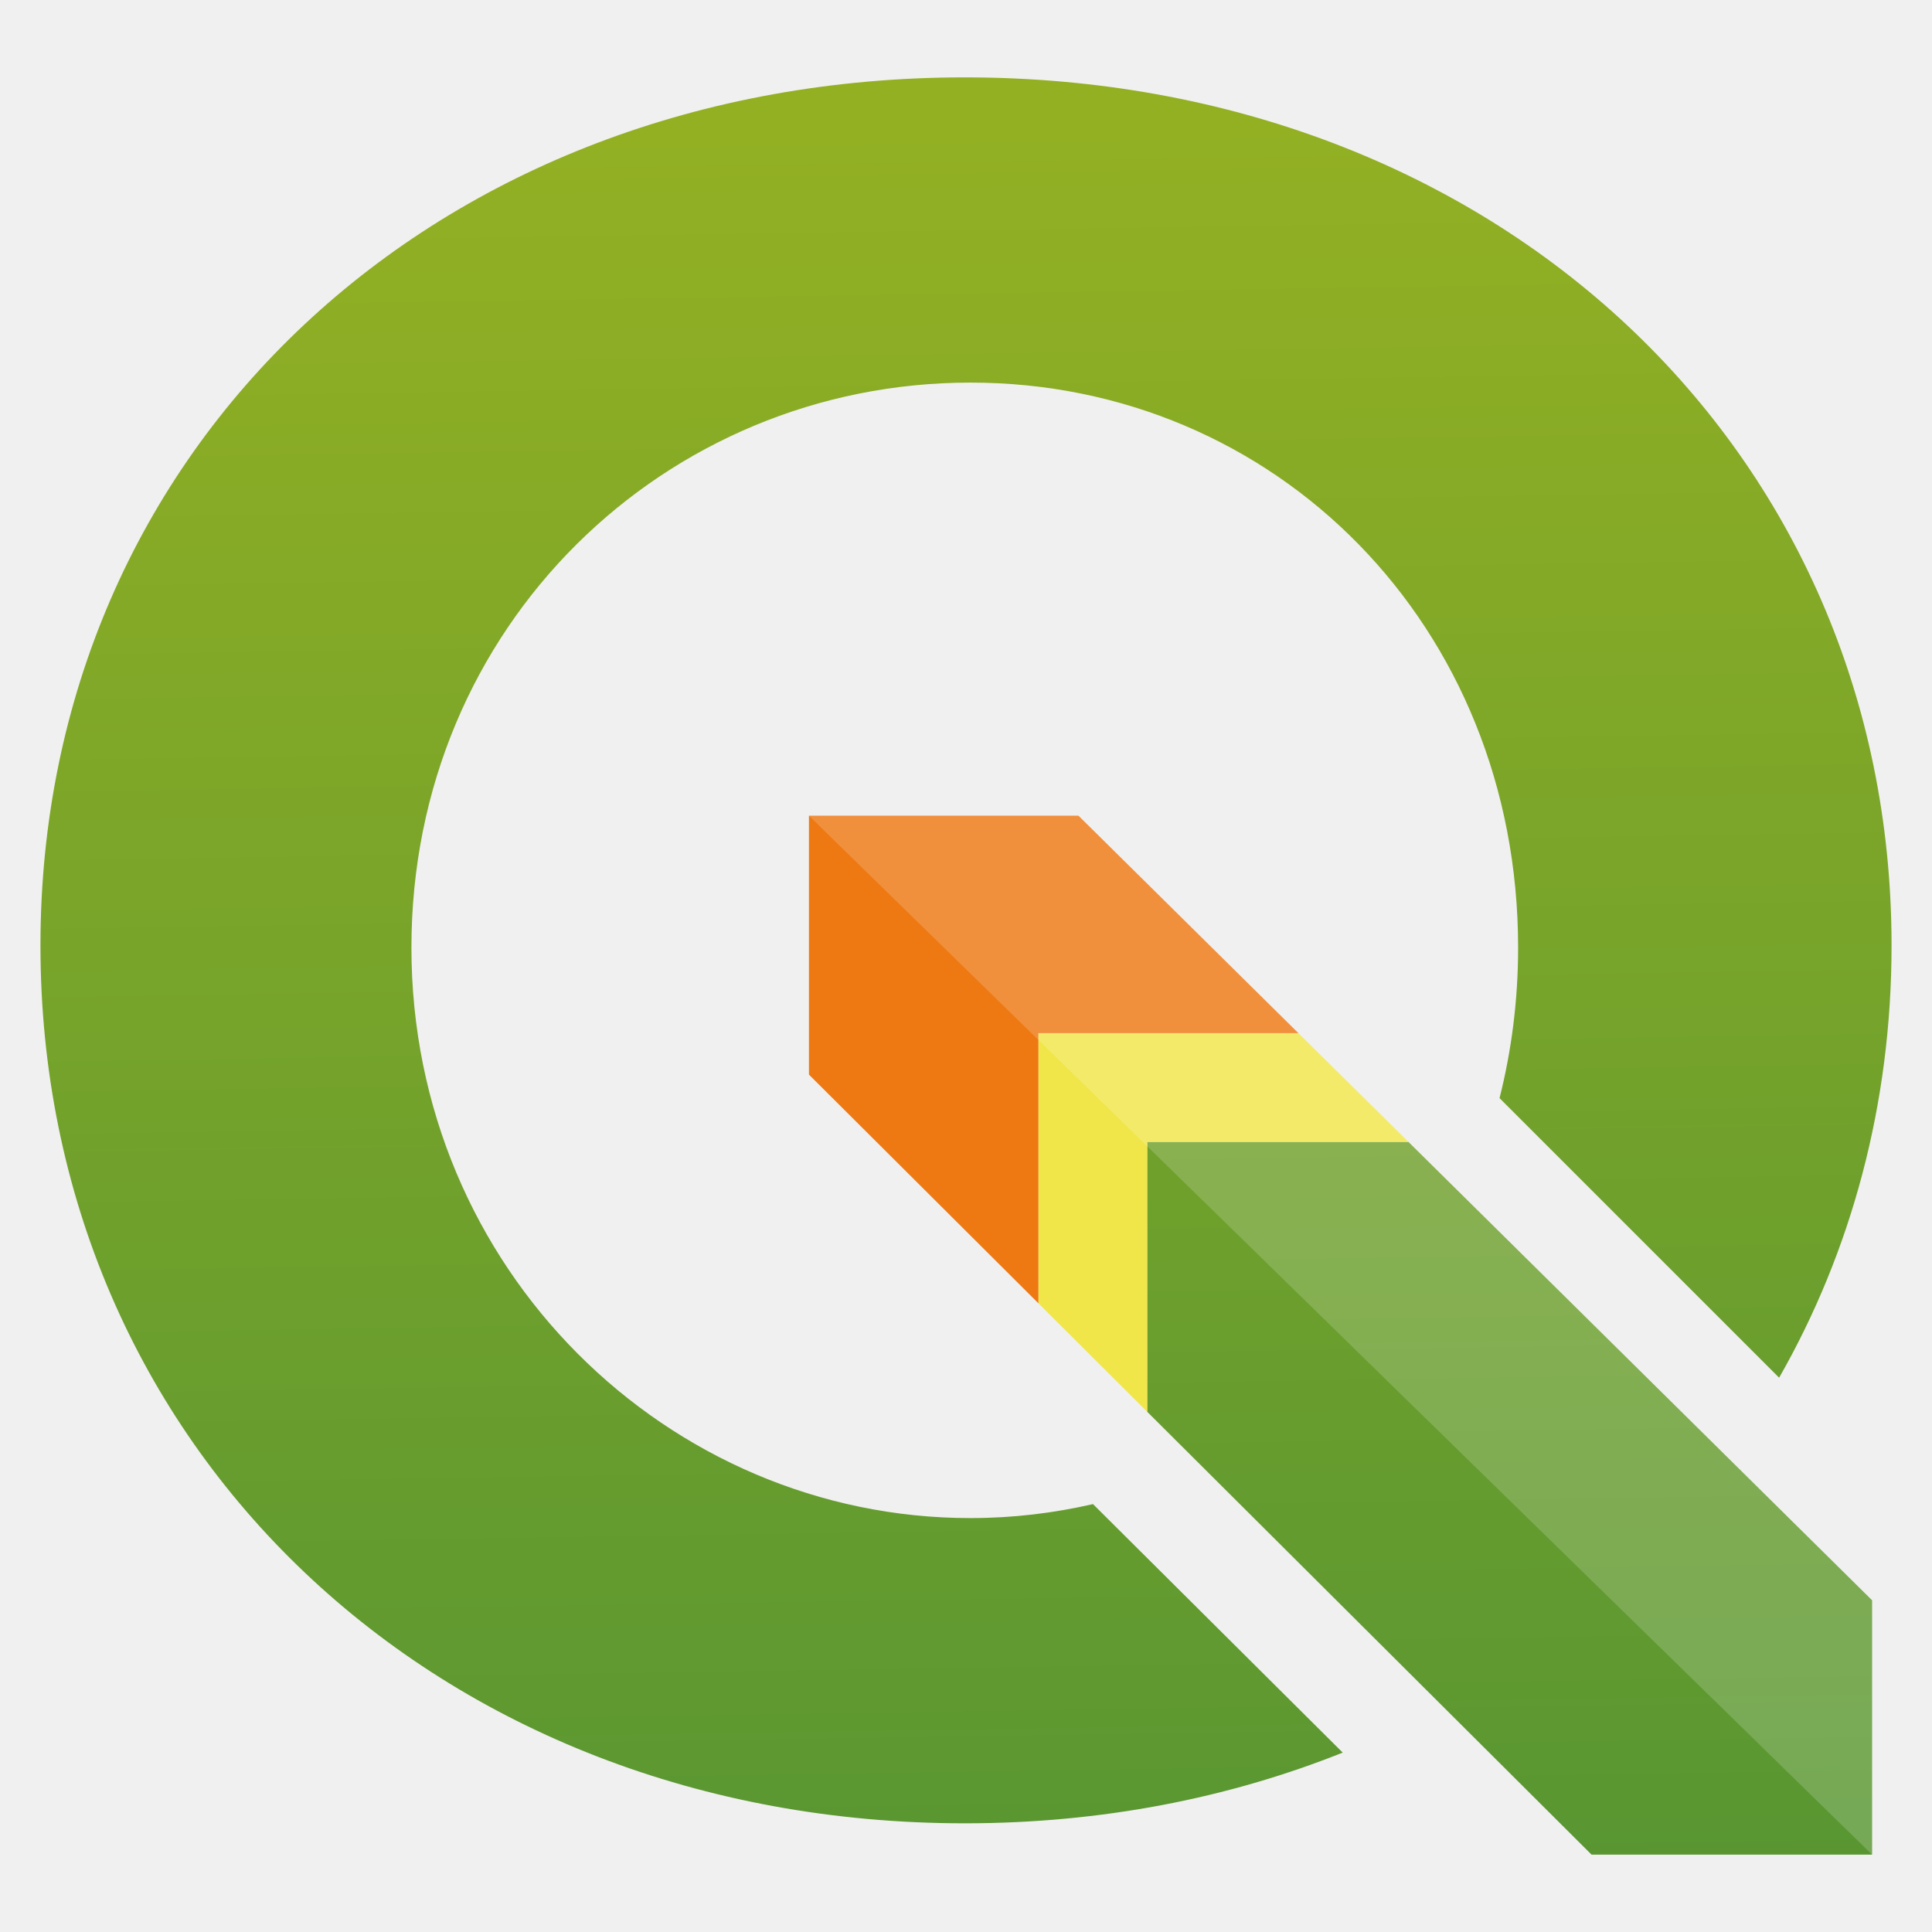
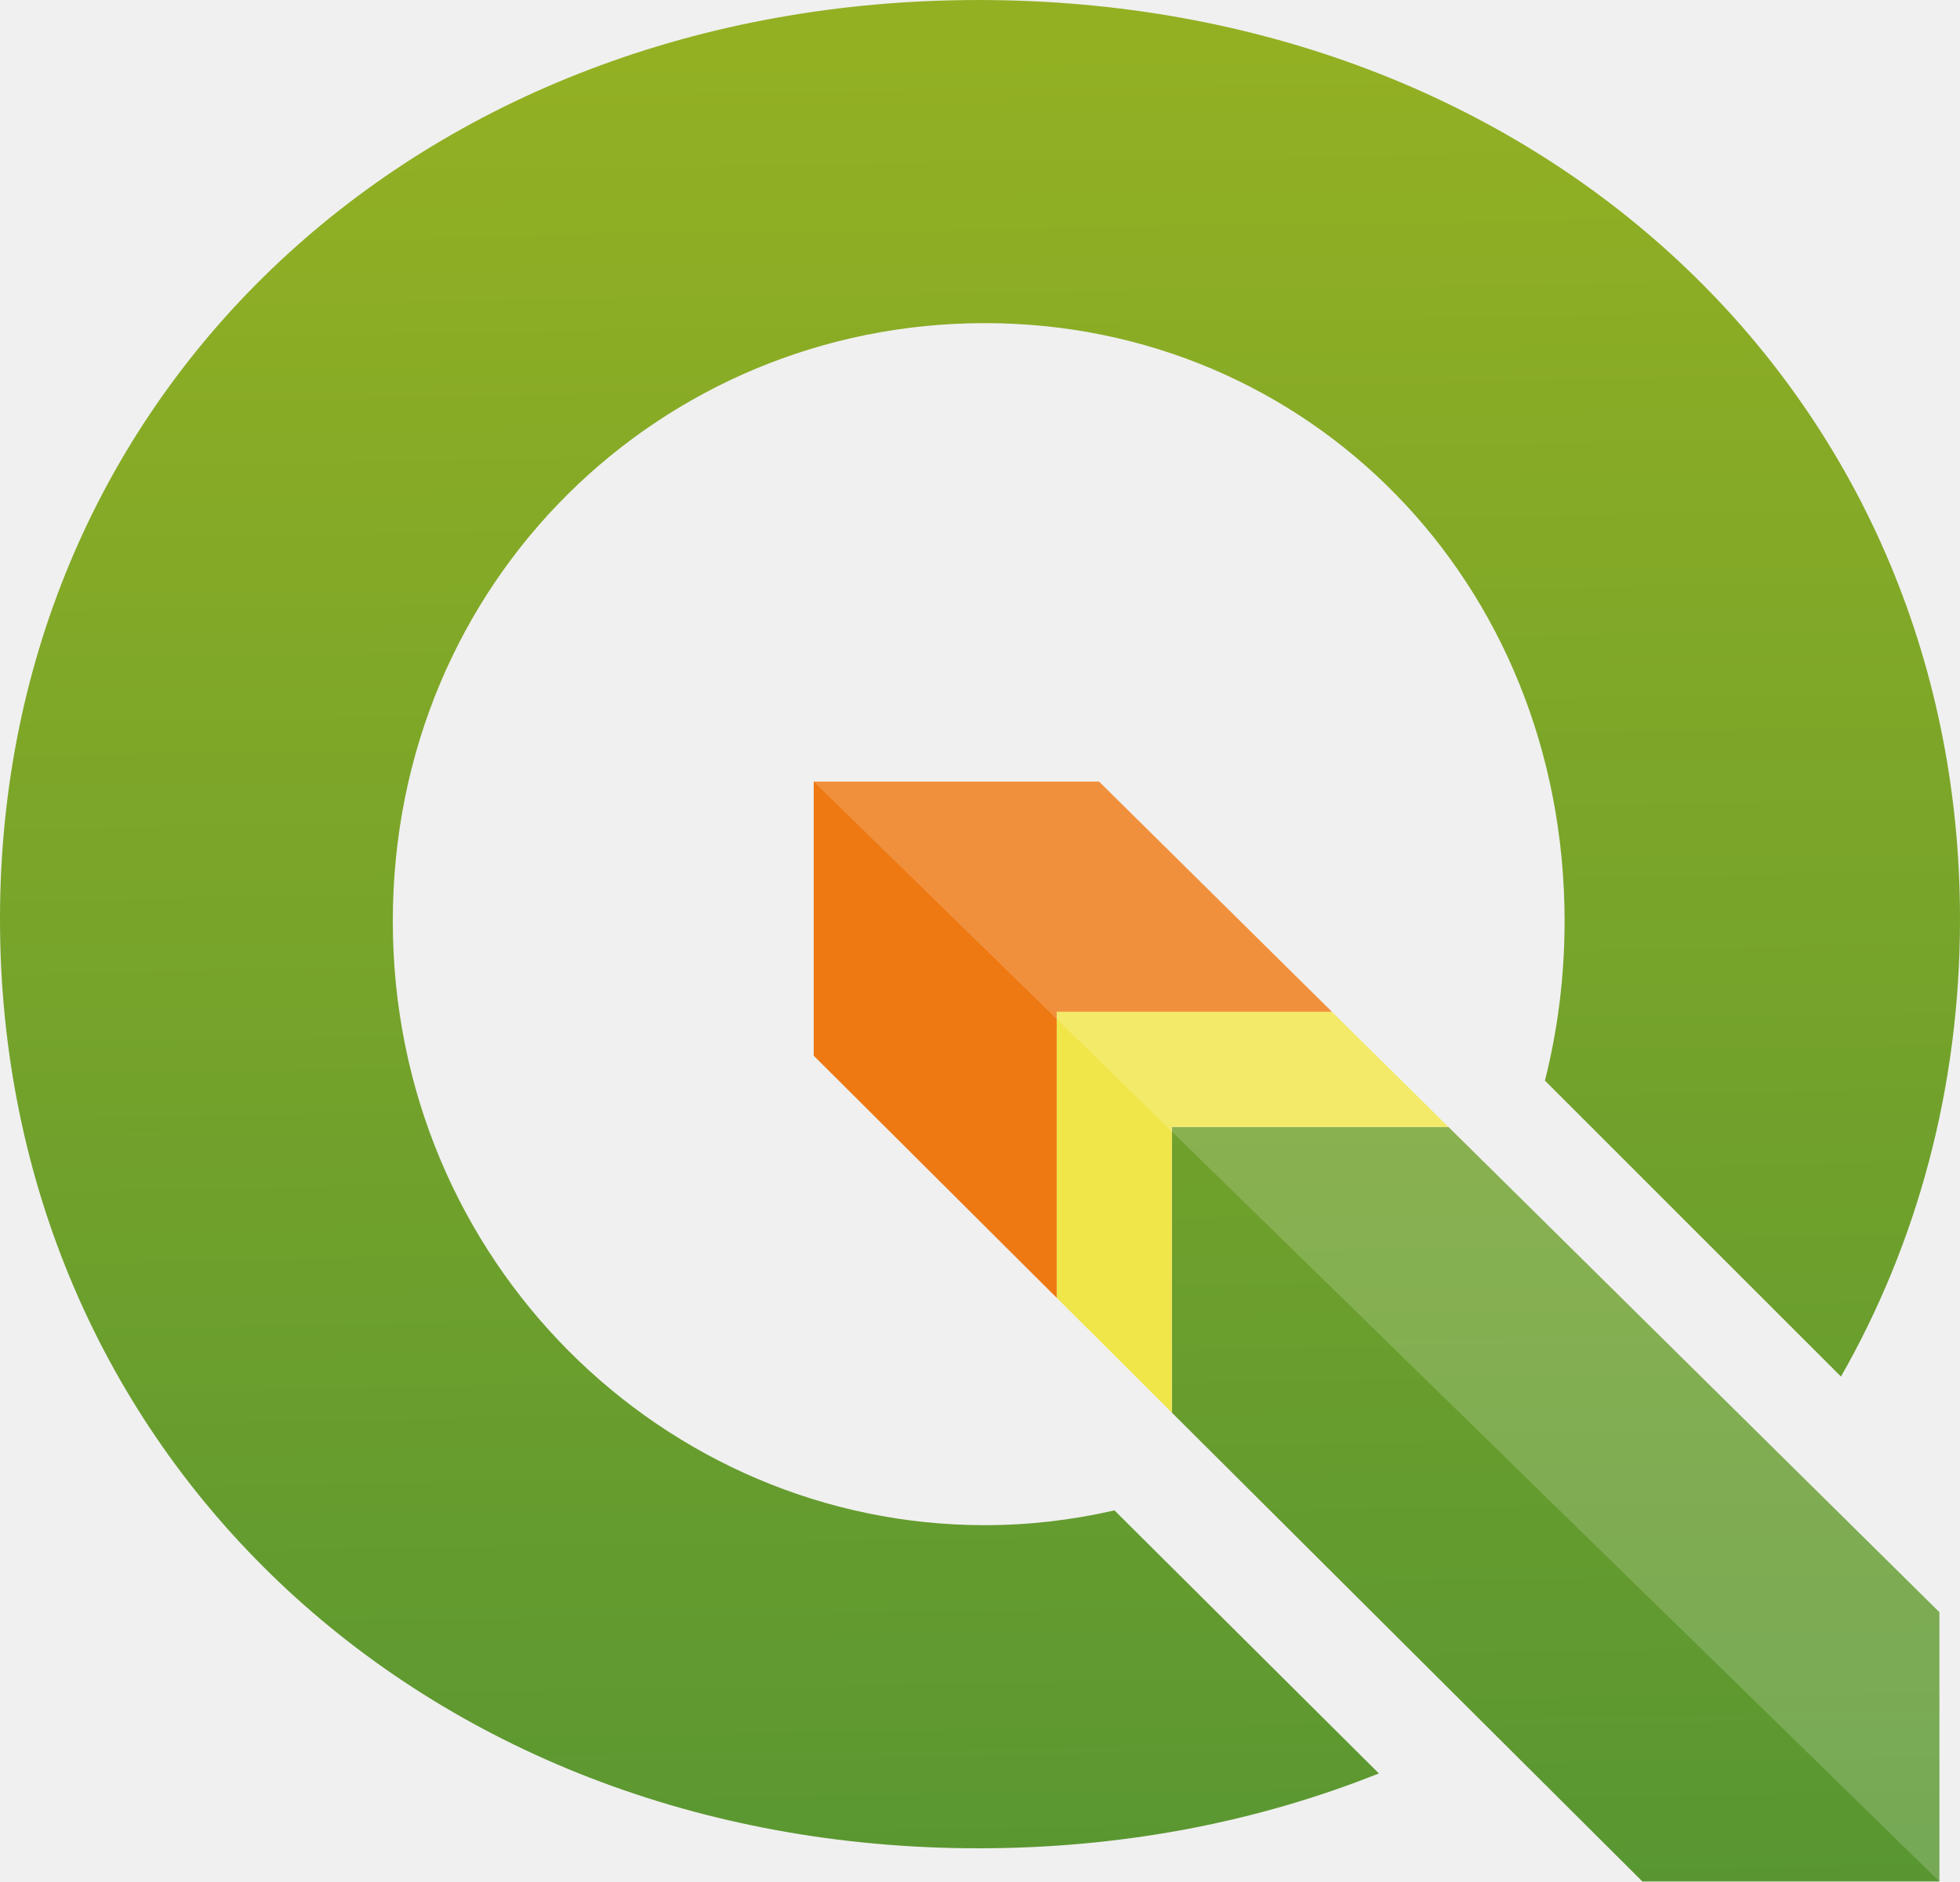
- <svg xmlns="http://www.w3.org/2000/svg" xmlns:xlink="http://www.w3.org/1999/xlink" height="256" viewBox="0 0 256 256" width="256">
+ <svg xmlns="http://www.w3.org/2000/svg" xmlns:xlink="http://www.w3.org/1999/xlink" height="235.5" viewBox="5.36 10.25 245.28 235.5" width="245.28">
  <linearGradient id="a">
    <stop offset="0" stop-color="#589632" />
    <stop offset="1" stop-color="#93b023" />
  </linearGradient>
  <linearGradient id="b" gradientUnits="userSpaceOnUse" x1="200.788" x2="197.17" xlink:href="#a" y1="249.007" y2="11.232" />
  <linearGradient id="c" gradientUnits="userSpaceOnUse" x1="129.939" x2="126.351" xlink:href="#a" y1="252.718" y2="16.928" />
  <path d="m137.607 136.899h34.437l-29.146-28.816h-35.708v34.309l30.417 30.316z" fill="#ee7913" />
  <path d="m248.061 212.048-61.443-60.742h-34.608v35.761l58.881 58.682h37.17z" fill="url(#b)" />
  <path d="m152.01 151.306h34.608l-14.574-14.407h-34.437v35.809l14.403 14.359z" fill="#f0e64a" />
  <path d="m144.826 199.3c-5.22 1.202-10.643 1.854-16.238 1.854-40.027 0-74.072-32.914-74.072-75.59 0-42.677 33.666-74.869 74.072-74.869 40.401 0 72.57 32.187 72.57 74.869 0 6.937-.863 13.619-2.461 19.945l37.047 37.042c9.552-16.736 14.896-36.197 14.896-57.274 0-65.778-52.493-115.026-122.801-115.026-69.99 0-122.479 48.927-122.479 115.026 0 66.421 52.489 116.321 122.479 116.321 18.066 0 34.952-3.323 50.077-9.371z" fill="url(#c)" />
  <path d="m107.19 108.083 140.871 137.666v-33.701l-61.443-60.742-14.574-14.408-29.146-28.815z" fill="#fff" fill-opacity=".172" />
</svg>
